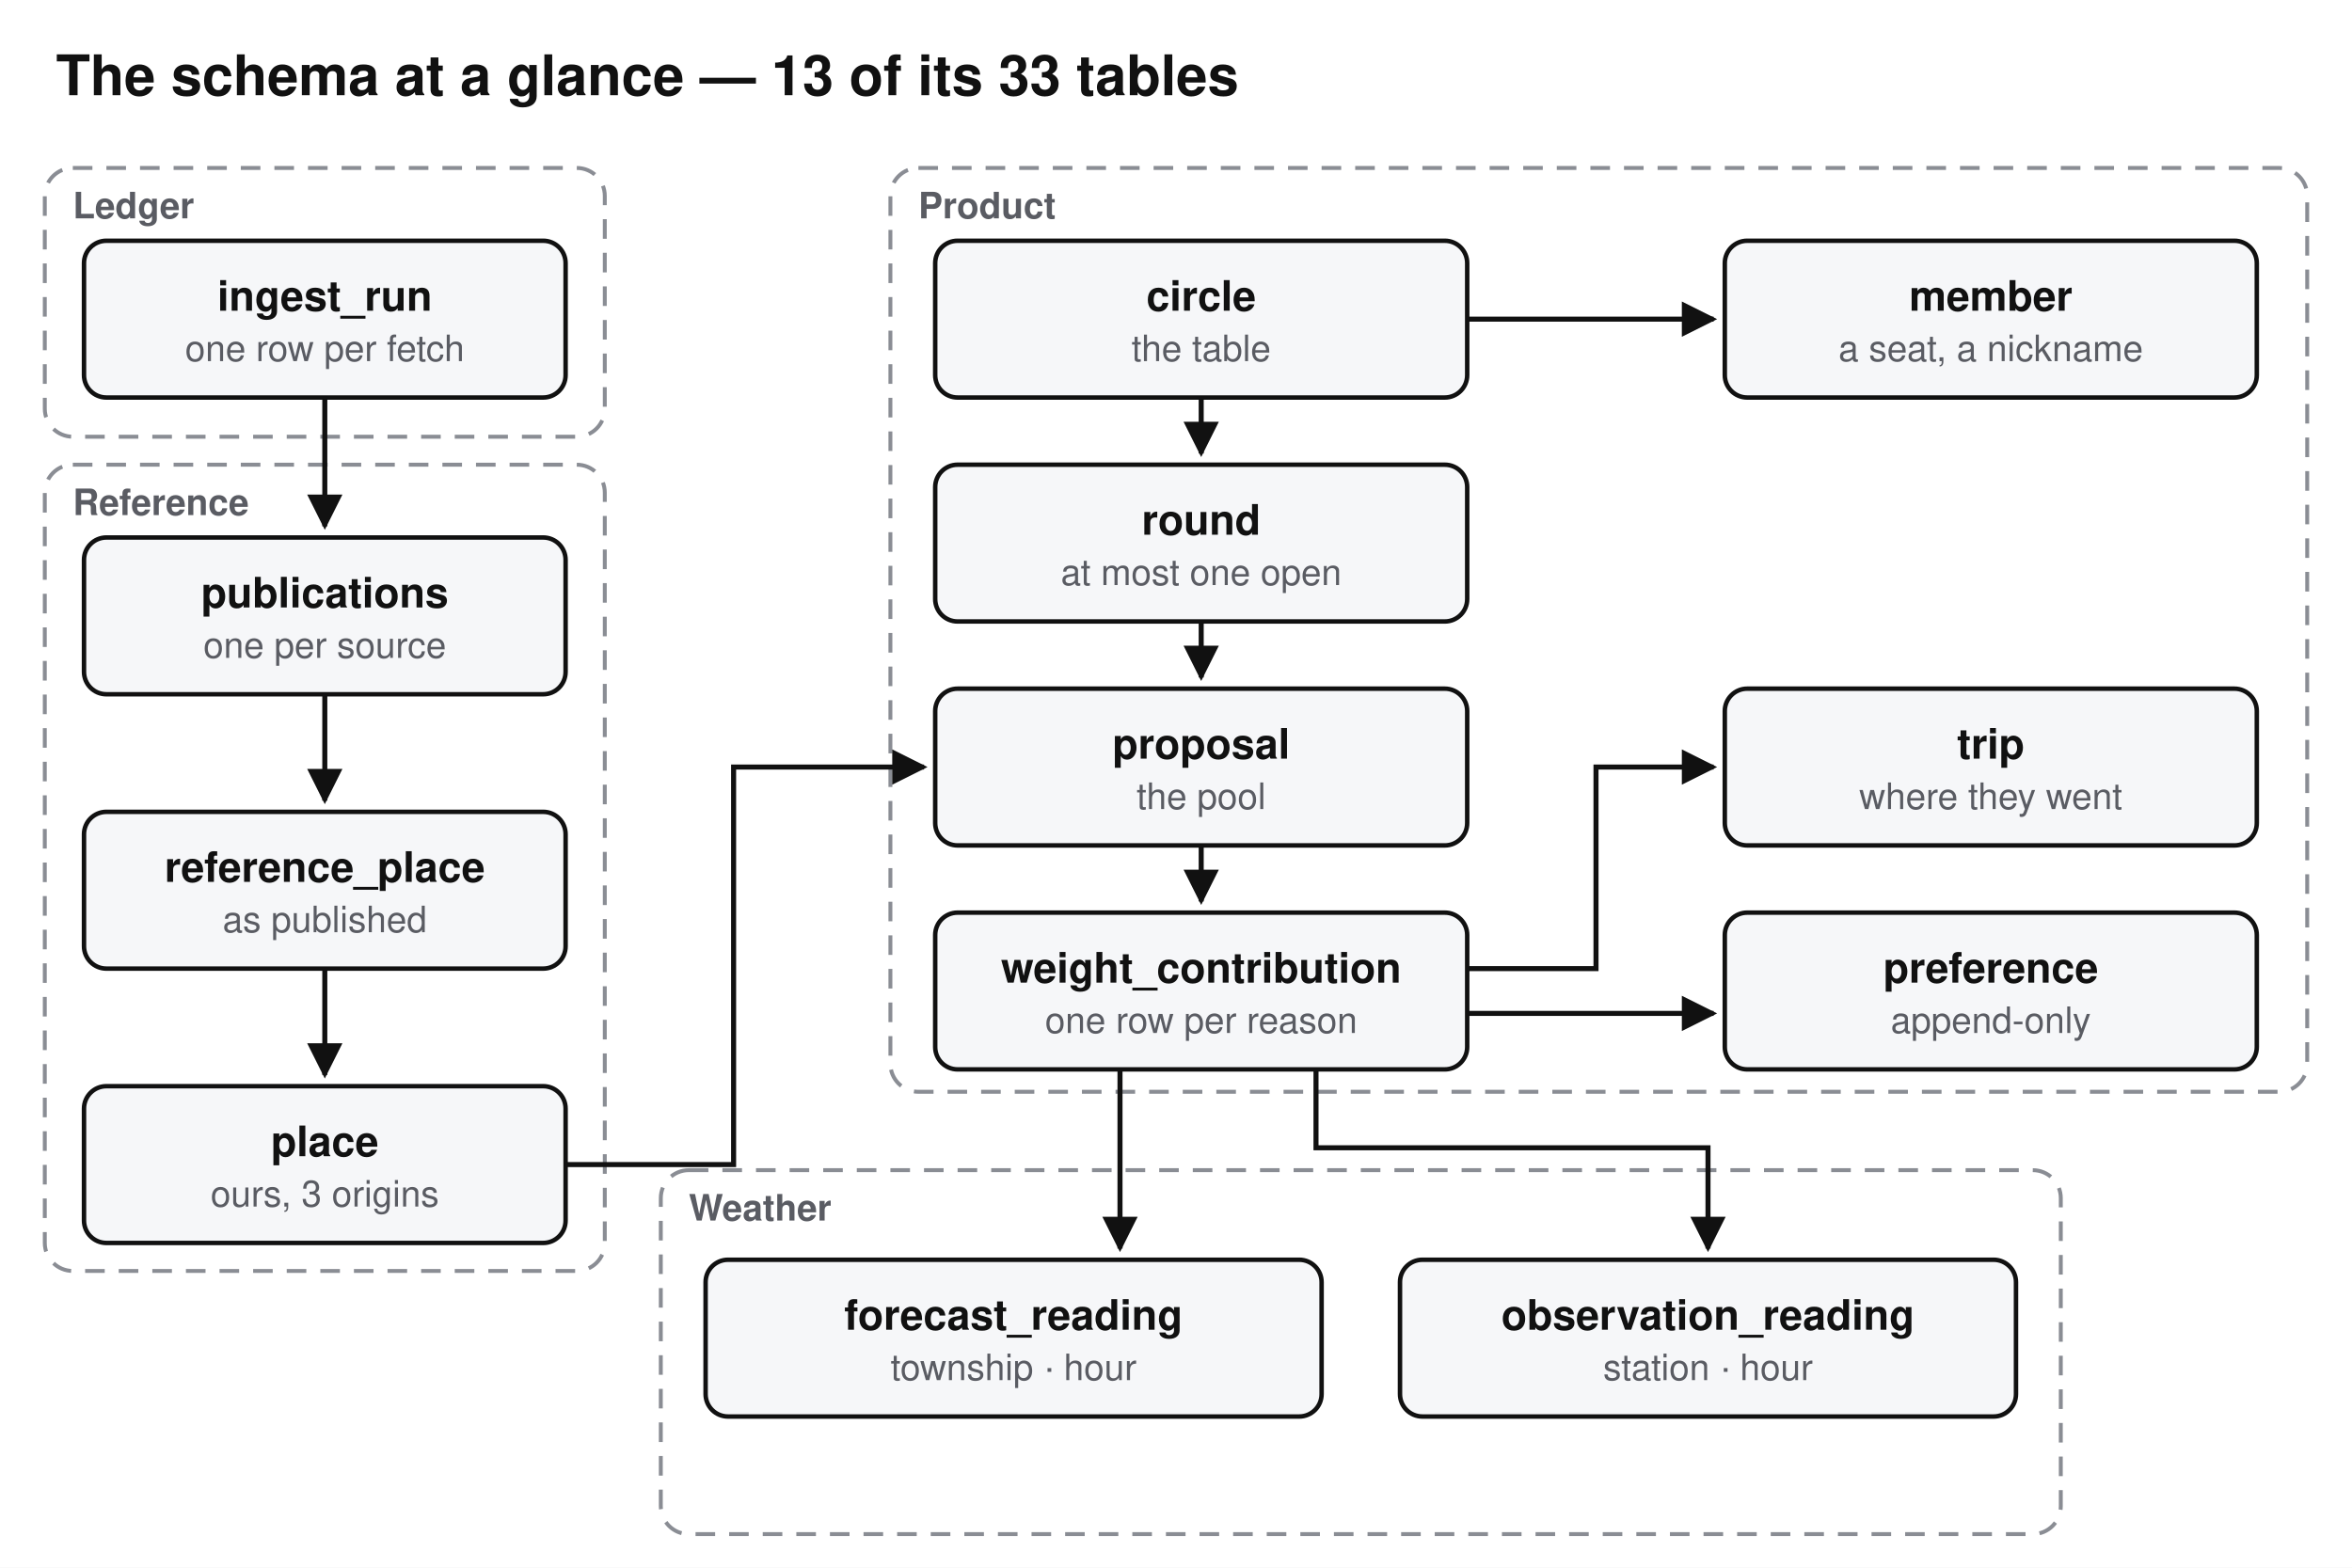
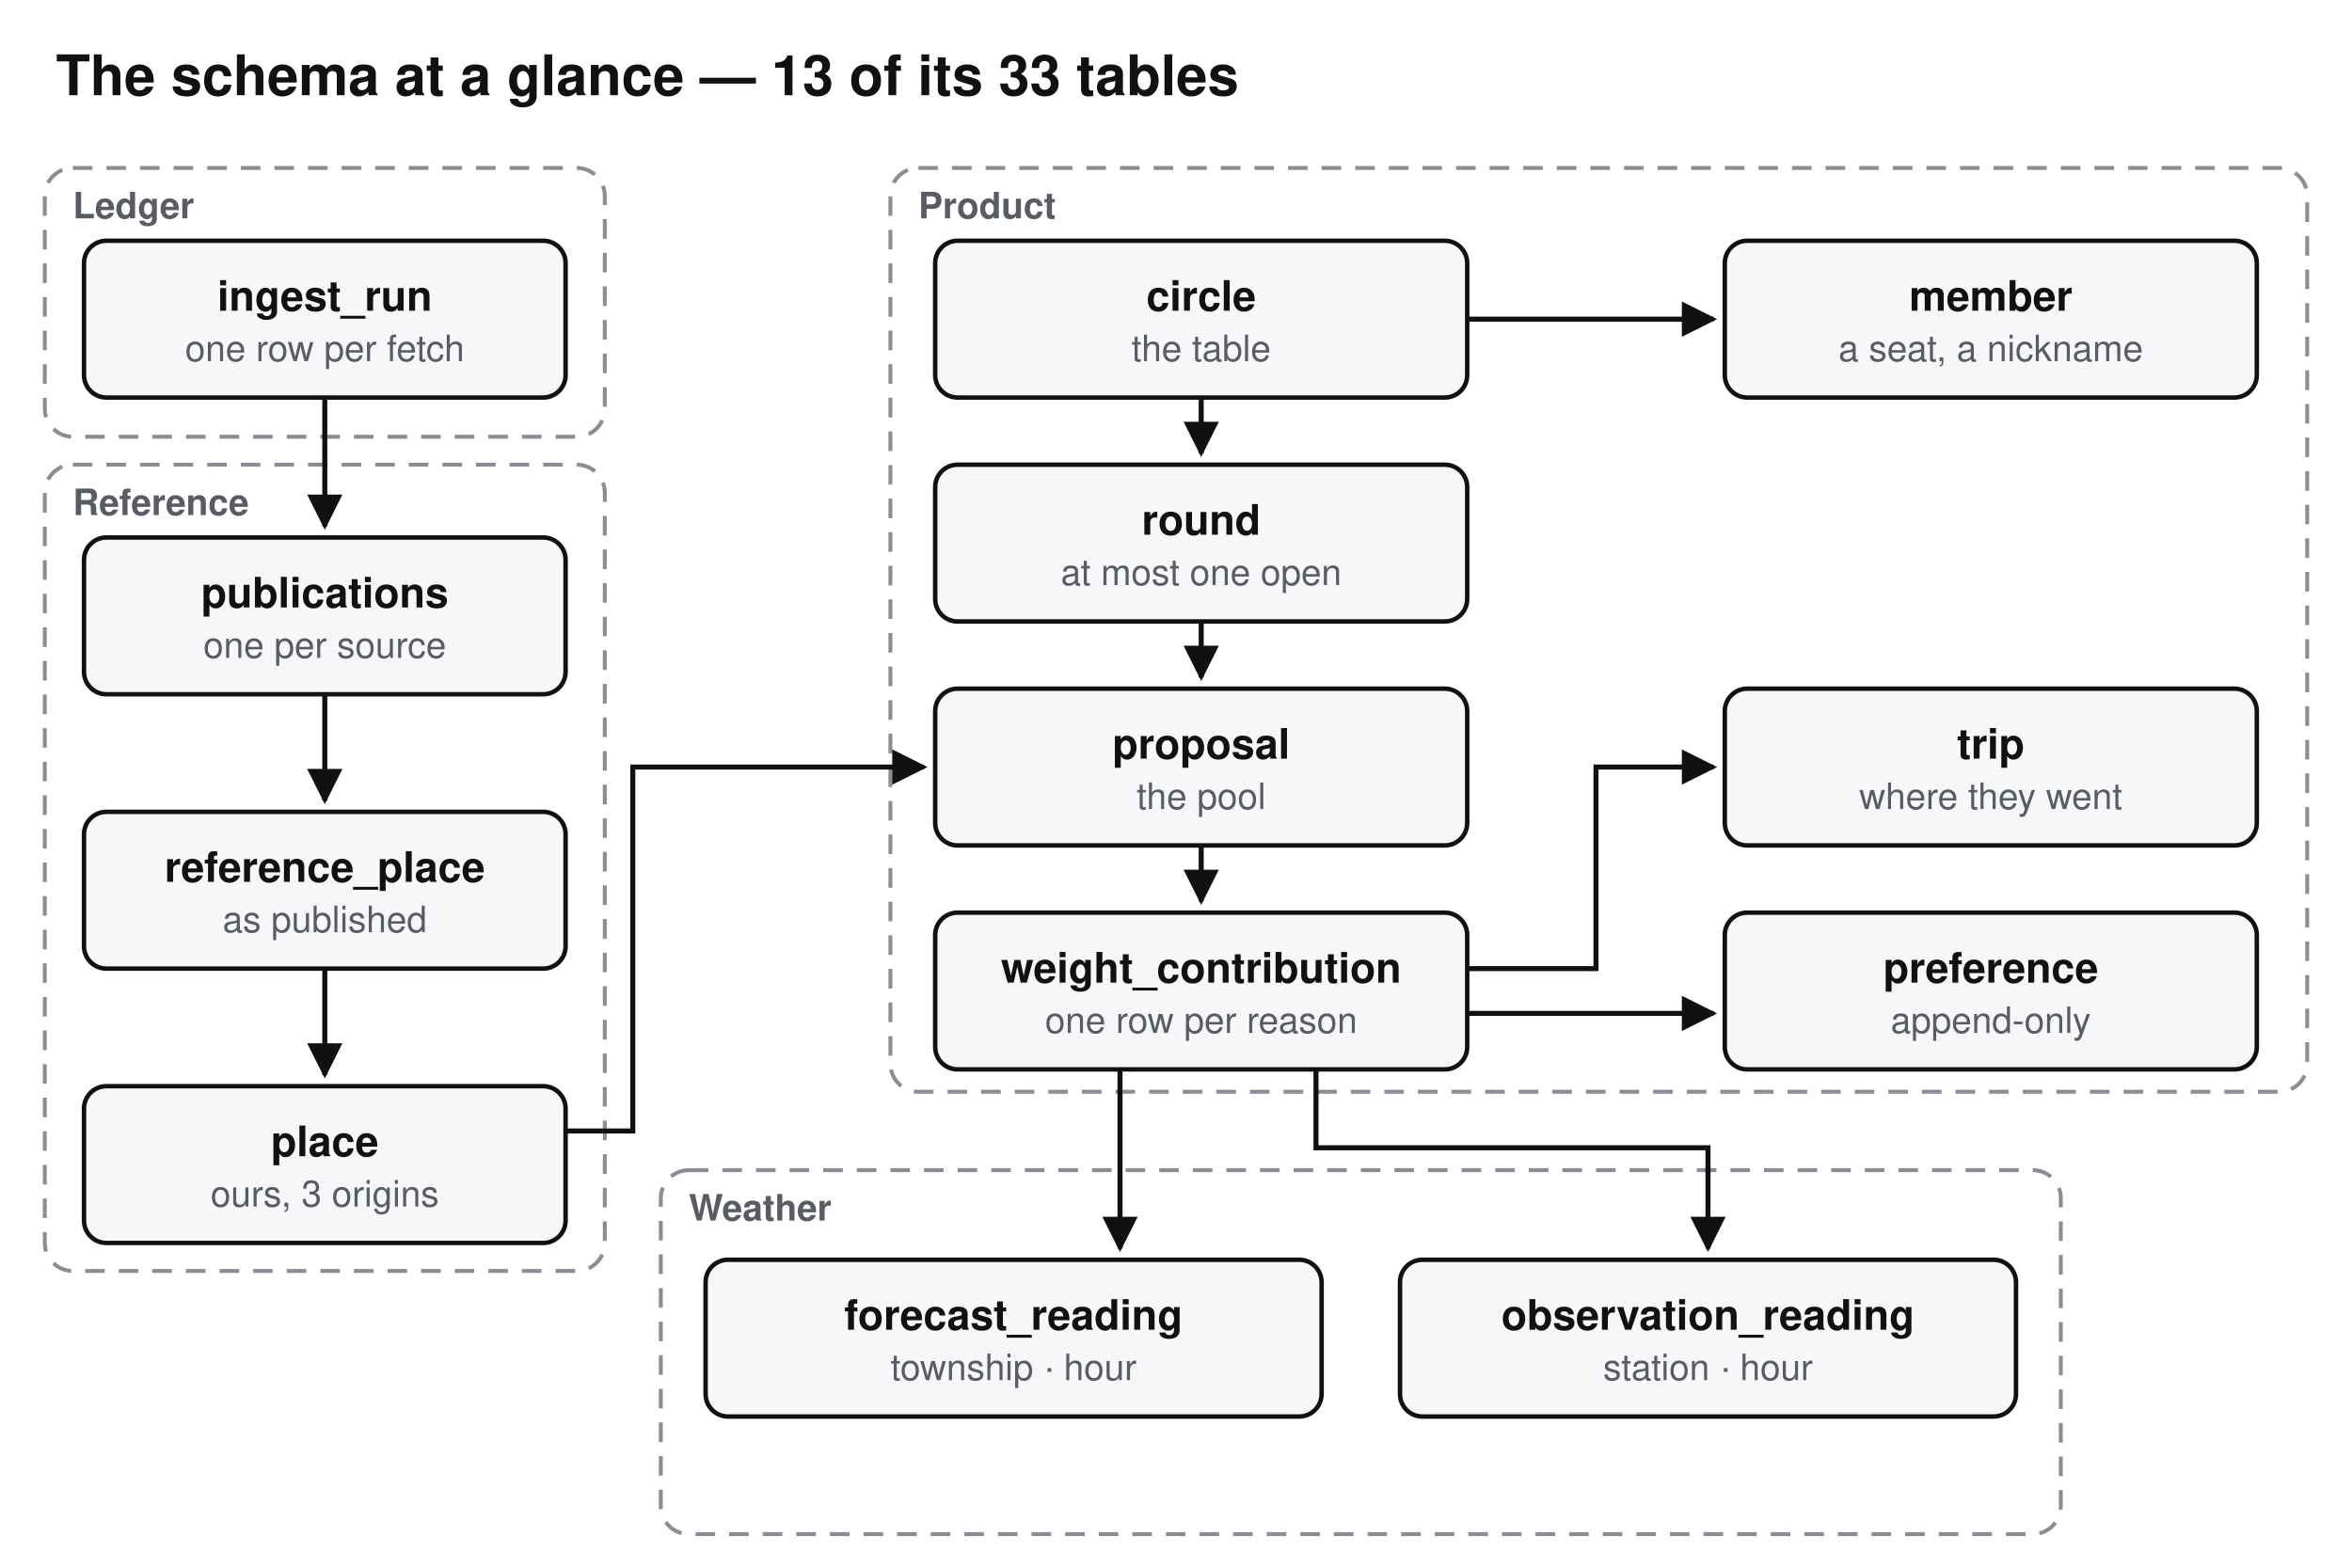
<svg xmlns="http://www.w3.org/2000/svg" width="840" height="560" viewBox="0 0 840 560" font-family="Helvetica Neue, Helvetica, Arial, 'Noto Sans TC', sans-serif">
  <defs>
    <marker id="a" viewBox="0 0 10 10" refX="9" refY="5" markerWidth="7" markerHeight="7" orient="auto-start-reverse">
      <path d="M0,0 L10,5 L0,10 z" fill="#111111" />
    </marker>
  </defs>
  <rect width="840" height="560" fill="#ffffff" />
  <text x="20" y="34" text-anchor="start" font-size="20" font-weight="800" fill="#111111" font-family="Helvetica Neue, Helvetica, Arial, sans-serif">The schema at a glance — 13 of its 33 tables</text>
  <rect x="16" y="60" width="200" height="96" rx="10" fill="none" stroke="#8A8D94" stroke-width="1.4" stroke-dasharray="7 5" />
  <text x="26" y="78" text-anchor="start" font-size="13" font-weight="700" fill="#5A5C63" font-family="Helvetica Neue, Helvetica, Arial, sans-serif">Ledger</text>
  <rect x="30" y="86" width="172" height="56" rx="8" fill="#F6F7F9" stroke="#111111" stroke-width="1.6" />
  <text x="116.0" y="111.0" text-anchor="middle" font-size="15" font-weight="700" fill="#111111" font-family="Helvetica Neue, Helvetica, Arial, sans-serif">ingest_run</text>
  <text x="116.0" y="129.0" text-anchor="middle" font-size="13" font-weight="400" fill="#5A5C63" font-family="Helvetica Neue, Helvetica, Arial, sans-serif">one row per fetch</text>
  <rect x="16" y="166" width="200" height="288" rx="10" fill="none" stroke="#8A8D94" stroke-width="1.4" stroke-dasharray="7 5" />
  <text x="26" y="184" text-anchor="start" font-size="13" font-weight="700" fill="#5A5C63" font-family="Helvetica Neue, Helvetica, Arial, sans-serif">Reference</text>
  <rect x="30" y="192" width="172" height="56" rx="8" fill="#F6F7F9" stroke="#111111" stroke-width="1.6" />
  <text x="116.0" y="217.0" text-anchor="middle" font-size="15" font-weight="700" fill="#111111" font-family="Helvetica Neue, Helvetica, Arial, sans-serif">publications</text>
  <text x="116.0" y="235.0" text-anchor="middle" font-size="13" font-weight="400" fill="#5A5C63" font-family="Helvetica Neue, Helvetica, Arial, sans-serif">one per source</text>
  <rect x="30" y="290" width="172" height="56" rx="8" fill="#F6F7F9" stroke="#111111" stroke-width="1.6" />
  <text x="116.0" y="315.0" text-anchor="middle" font-size="15" font-weight="700" fill="#111111" font-family="Helvetica Neue, Helvetica, Arial, sans-serif">reference_place</text>
  <text x="116.0" y="333.0" text-anchor="middle" font-size="13" font-weight="400" fill="#5A5C63" font-family="Helvetica Neue, Helvetica, Arial, sans-serif">as published</text>
  <rect x="30" y="388" width="172" height="56" rx="8" fill="#F6F7F9" stroke="#111111" stroke-width="1.6" />
  <text x="116.0" y="413.0" text-anchor="middle" font-size="15" font-weight="700" fill="#111111" font-family="Helvetica Neue, Helvetica, Arial, sans-serif">place</text>
  <text x="116.0" y="431.0" text-anchor="middle" font-size="13" font-weight="400" fill="#5A5C63" font-family="Helvetica Neue, Helvetica, Arial, sans-serif">ours, 3 origins</text>
  <rect x="318" y="60" width="506" height="330" rx="10" fill="none" stroke="#8A8D94" stroke-width="1.4" stroke-dasharray="7 5" />
  <text x="328" y="78" text-anchor="start" font-size="13" font-weight="700" fill="#5A5C63" font-family="Helvetica Neue, Helvetica, Arial, sans-serif">Product</text>
  <rect x="334" y="86" width="190" height="56" rx="8" fill="#F6F7F9" stroke="#111111" stroke-width="1.6" />
  <text x="429.0" y="111.0" text-anchor="middle" font-size="15" font-weight="700" fill="#111111" font-family="Helvetica Neue, Helvetica, Arial, sans-serif">circle</text>
  <text x="429.0" y="129.0" text-anchor="middle" font-size="13" font-weight="400" fill="#5A5C63" font-family="Helvetica Neue, Helvetica, Arial, sans-serif">the table</text>
  <rect x="616" y="86" width="190" height="56" rx="8" fill="#F6F7F9" stroke="#111111" stroke-width="1.6" />
  <text x="711.0" y="111.0" text-anchor="middle" font-size="15" font-weight="700" fill="#111111" font-family="Helvetica Neue, Helvetica, Arial, sans-serif">member</text>
  <text x="711.0" y="129.0" text-anchor="middle" font-size="13" font-weight="400" fill="#5A5C63" font-family="Helvetica Neue, Helvetica, Arial, sans-serif">a seat, a nickname</text>
  <rect x="334" y="166" width="190" height="56" rx="8" fill="#F6F7F9" stroke="#111111" stroke-width="1.6" />
  <text x="429.0" y="191.0" text-anchor="middle" font-size="15" font-weight="700" fill="#111111" font-family="Helvetica Neue, Helvetica, Arial, sans-serif">round</text>
  <text x="429.0" y="209.0" text-anchor="middle" font-size="13" font-weight="400" fill="#5A5C63" font-family="Helvetica Neue, Helvetica, Arial, sans-serif">at most one open</text>
  <rect x="334" y="246" width="190" height="56" rx="8" fill="#F6F7F9" stroke="#111111" stroke-width="1.6" />
  <text x="429.0" y="271.0" text-anchor="middle" font-size="15" font-weight="700" fill="#111111" font-family="Helvetica Neue, Helvetica, Arial, sans-serif">proposal</text>
  <text x="429.0" y="289.0" text-anchor="middle" font-size="13" font-weight="400" fill="#5A5C63" font-family="Helvetica Neue, Helvetica, Arial, sans-serif">the pool</text>
  <rect x="616" y="246" width="190" height="56" rx="8" fill="#F6F7F9" stroke="#111111" stroke-width="1.6" />
  <text x="711.0" y="271.0" text-anchor="middle" font-size="15" font-weight="700" fill="#111111" font-family="Helvetica Neue, Helvetica, Arial, sans-serif">trip</text>
  <text x="711.0" y="289.0" text-anchor="middle" font-size="13" font-weight="400" fill="#5A5C63" font-family="Helvetica Neue, Helvetica, Arial, sans-serif">where they went</text>
  <rect x="334" y="326" width="190" height="56" rx="8" fill="#F6F7F9" stroke="#111111" stroke-width="1.6" />
  <text x="429.0" y="351.0" text-anchor="middle" font-size="15" font-weight="700" fill="#111111" font-family="Helvetica Neue, Helvetica, Arial, sans-serif">weight_contribution</text>
  <text x="429.0" y="369.0" text-anchor="middle" font-size="13" font-weight="400" fill="#5A5C63" font-family="Helvetica Neue, Helvetica, Arial, sans-serif">one row per reason</text>
  <rect x="616" y="326" width="190" height="56" rx="8" fill="#F6F7F9" stroke="#111111" stroke-width="1.6" />
  <text x="711.0" y="351.0" text-anchor="middle" font-size="15" font-weight="700" fill="#111111" font-family="Helvetica Neue, Helvetica, Arial, sans-serif">preference</text>
  <text x="711.0" y="369.0" text-anchor="middle" font-size="13" font-weight="400" fill="#5A5C63" font-family="Helvetica Neue, Helvetica, Arial, sans-serif">append-only</text>
  <rect x="236" y="418" width="500" height="130" rx="10" fill="none" stroke="#8A8D94" stroke-width="1.4" stroke-dasharray="7 5" />
  <text x="246" y="436" text-anchor="start" font-size="13" font-weight="700" fill="#5A5C63" font-family="Helvetica Neue, Helvetica, Arial, sans-serif">Weather</text>
  <rect x="252" y="450" width="220" height="56" rx="8" fill="#F6F7F9" stroke="#111111" stroke-width="1.6" />
  <text x="362.0" y="475.0" text-anchor="middle" font-size="15" font-weight="700" fill="#111111" font-family="Helvetica Neue, Helvetica, Arial, sans-serif">forecast_reading</text>
  <text x="362.0" y="493.0" text-anchor="middle" font-size="13" font-weight="400" fill="#5A5C63" font-family="Helvetica Neue, Helvetica, Arial, sans-serif">township · hour</text>
  <rect x="500" y="450" width="220" height="56" rx="8" fill="#F6F7F9" stroke="#111111" stroke-width="1.6" />
  <text x="610.0" y="475.0" text-anchor="middle" font-size="15" font-weight="700" fill="#111111" font-family="Helvetica Neue, Helvetica, Arial, sans-serif">observation_reading</text>
  <text x="610.0" y="493.0" text-anchor="middle" font-size="13" font-weight="400" fill="#5A5C63" font-family="Helvetica Neue, Helvetica, Arial, sans-serif">station · hour</text>
  <path d="M116,142 L116,188" fill="none" stroke="#111111" stroke-width="1.8" marker-end="url(#a)" />
  <path d="M116,248 L116,286" fill="none" stroke="#111111" stroke-width="1.8" marker-end="url(#a)" />
  <path d="M116,346 L116,384" fill="none" stroke="#111111" stroke-width="1.8" marker-end="url(#a)" />
-   <path d="M202,416 L262,416 L262,274 L330,274" fill="none" stroke="#111111" stroke-width="1.8" marker-end="url(#a)" />
+   <path d="M202,404 L226,404 L226,274 L330,274" fill="none" stroke="#111111" stroke-width="1.8" marker-end="url(#a)" />
  <path d="M524,114 L612,114" fill="none" stroke="#111111" stroke-width="1.8" marker-end="url(#a)" />
  <path d="M429,142 L429,162" fill="none" stroke="#111111" stroke-width="1.8" marker-end="url(#a)" />
  <path d="M429,222 L429,242" fill="none" stroke="#111111" stroke-width="1.8" marker-end="url(#a)" />
  <path d="M429,302 L429,322" fill="none" stroke="#111111" stroke-width="1.8" marker-end="url(#a)" />
  <path d="M524,346 L570,346 L570,274 L612,274" fill="none" stroke="#111111" stroke-width="1.8" marker-end="url(#a)" />
  <path d="M524,362 L612,362" fill="none" stroke="#111111" stroke-width="1.8" marker-end="url(#a)" />
  <path d="M400,382 L400,446" fill="none" stroke="#111111" stroke-width="1.8" marker-end="url(#a)" />
  <path d="M470,382 L470,410 L610,410 L610,446" fill="none" stroke="#111111" stroke-width="1.8" marker-end="url(#a)" />
</svg>
